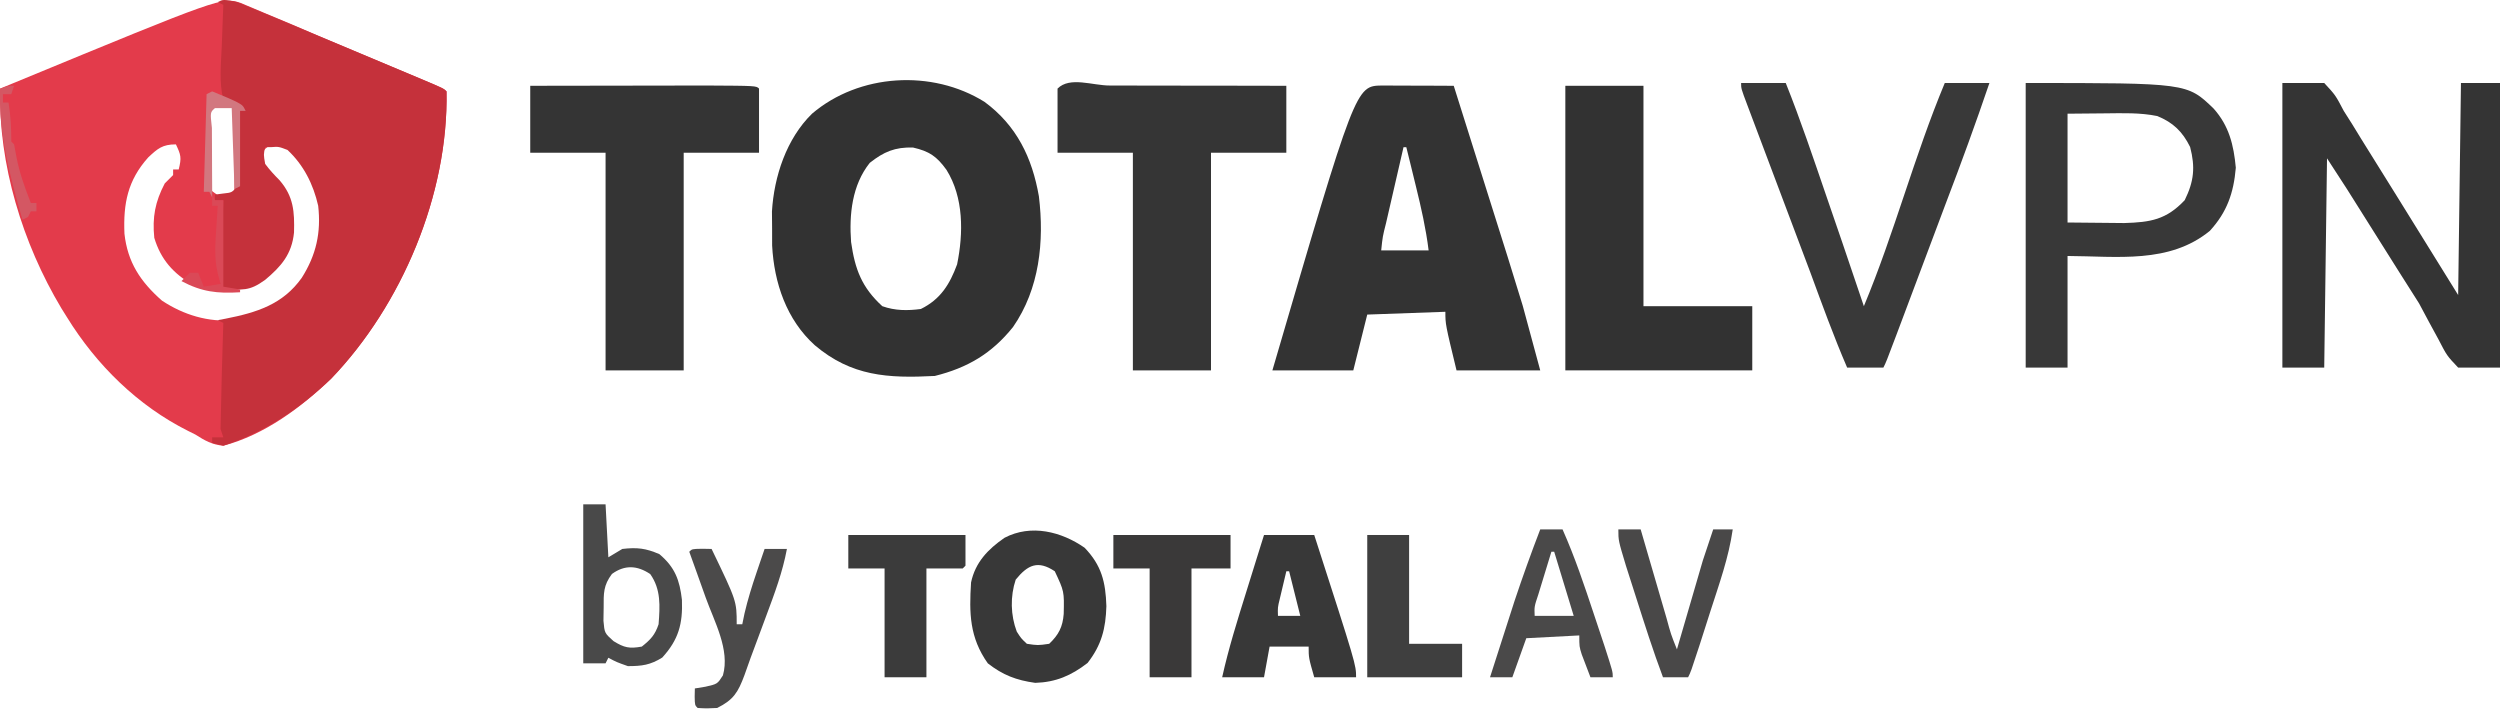
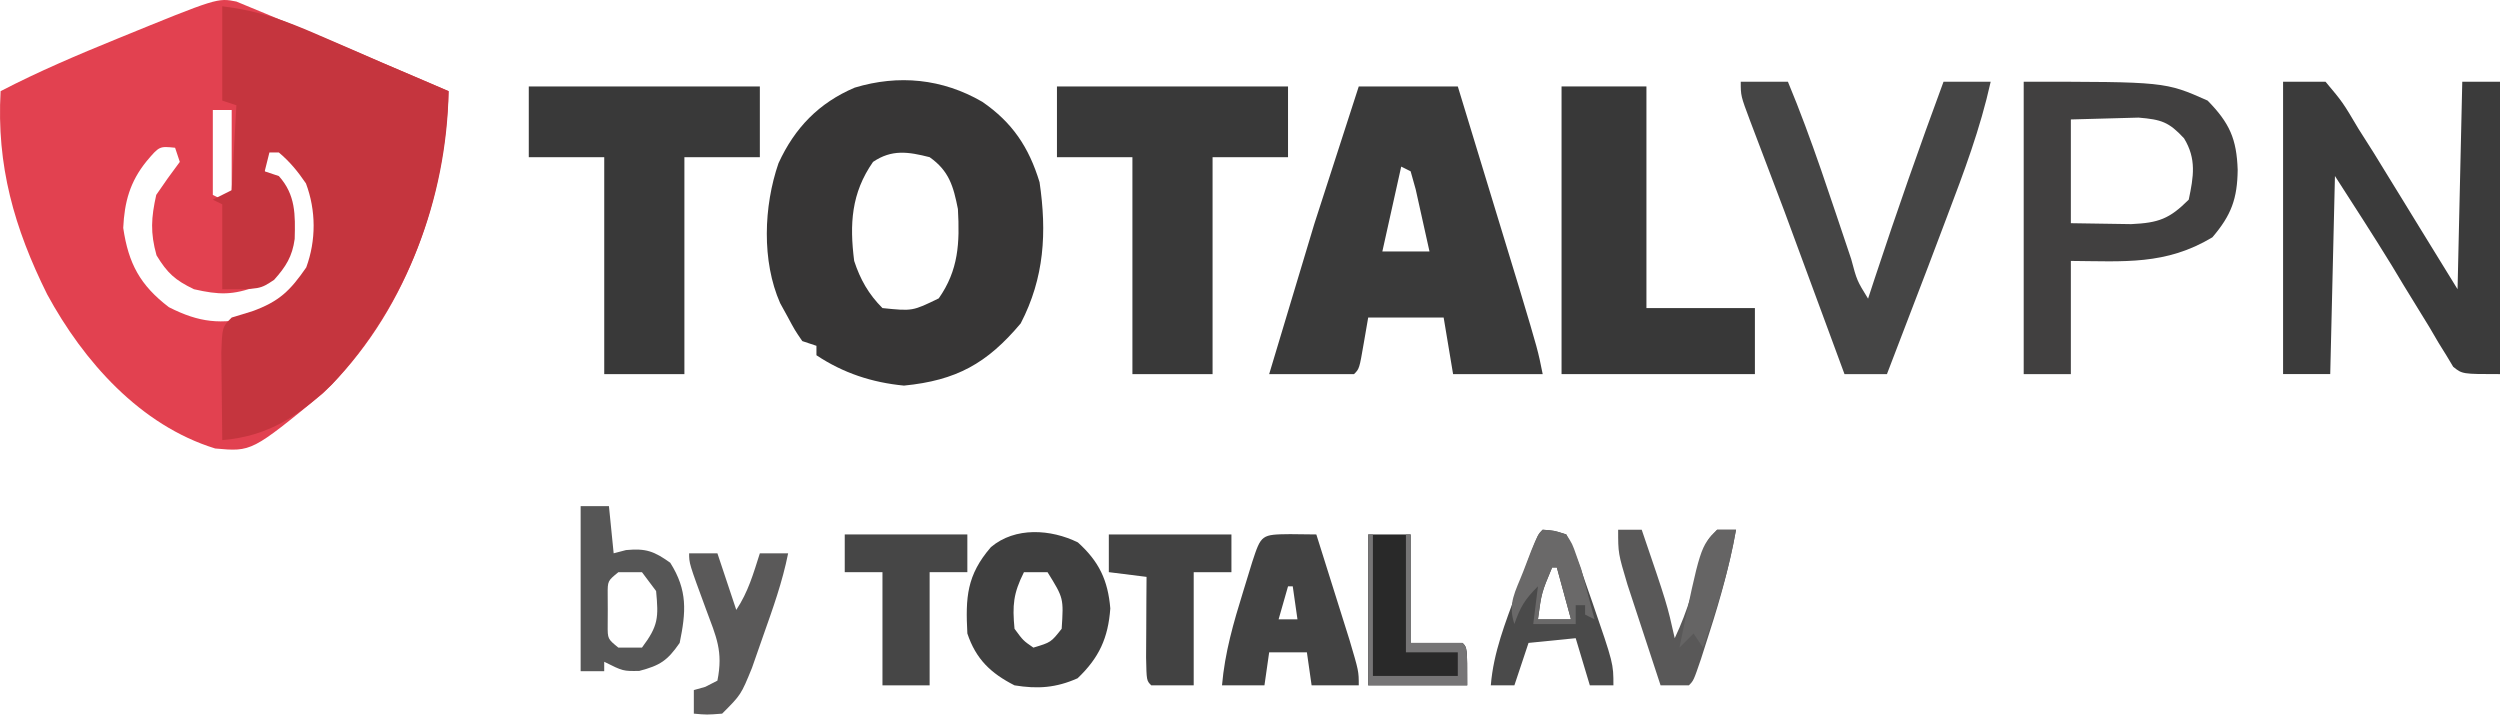
- <svg xmlns="http://www.w3.org/2000/svg" width="300" height="85.003">
-   <path d="M28.882.351l2.94 1.24 3.17 1.324 3.358 1.439 13.579 5.713c1.32.565 1.32.565 1.654.9.242 12.356-5.366 25.636-13.832 34.464-3.619 3.476-8.026 6.756-12.953 8.056-1.347-.12-2.222-.62-3.348-1.339l-.88-.439c-6.032-3.02-10.998-7.914-14.521-13.622l-.696-1.114C2.699 29.185-.203 19.717.016 10.63l1.618-.667C26.639-.363 26.639-.363 28.882.351zm-3.756 12.958c-.084 1.554-.118 3.11-.126 4.666l-.029 2.583.154 2.125 1.339 1.004 1.674-.67.021-5.001.012-2.813c.229-2.046.229-2.046-.367-2.565-1.506-.156-1.506-.156-2.678.67zm-7.353 5.595c-2.451 2.752-2.991 5.513-2.839 9.14.38 3.435 1.915 5.753 4.5 8.031 2.618 1.728 5.563 2.617 8.705 2.344 3.613-.766 6.325-2.107 8.496-5.148 1.83-3.014 2.424-6.09 1.675-9.537-.734-2.31-1.961-4.475-3.81-6.074-1.004-.368-1.004-.368-2.009-.335-1.087.857-1.087.857-1.025 1.758.512 1.326 1.432 2.201 2.365 3.264 1.305 2.186 1.254 4.213 1.004 6.696-.891 2.568-2.438 3.955-4.75 5.315-2.335.689-4.672.746-6.947-.188-2.319-1.32-3.844-3.027-4.624-5.629-.248-2.481.099-4.317 1.256-6.529l1.004-1.004v-.67h.67c.359-1.438.267-1.739-.335-3.013-1.611 0-2.185.496-3.335 1.577z" fill="#e33b4b" />
-   <path d="M28.474.251l4.394 1.82 17.564 7.36c2.817 1.198 2.817 1.198 3.152 1.533.242 12.356-5.366 25.636-13.832 34.464-3.725 3.577-7.999 6.463-12.953 8.056l-1.339-.335v-.67H26.8l-.335-1.004.146-6.424.103-3.551.085-2.748-.67-.335.931-.173c3.732-.737 6.882-1.703 9.155-4.912 1.737-2.75 2.329-5.429 1.967-8.642-.581-2.564-1.742-4.889-3.683-6.696-1.058-.406-1.058-.406-2.009-.335h-.67c-.198.89-.198.89 0 2.009.529.717 1.105 1.336 1.733 1.967 1.688 1.966 1.795 3.764 1.729 6.266-.26 2.607-1.542 4.068-3.462 5.68-1.975 1.427-2.601 1.154-5.357 1.154l.335-10.714h-1.004v-.67l.963-.126c1.075-.114 1.075-.114 1.716-.879a112.27 112.27 0 0 0 .209-4.52l.076-2.501.05-2.689-.983-.251-1.025-.418c-.535-2.139-.272-4.25-.188-6.445l.103-2.788.085-2.15-.67-.335c.67-.335.67-.335 2.344 0z" fill="#c5313b" />
-   <path d="M118.143 12.224c3.859 2.844 5.718 6.7 6.525 11.338.659 5.428.069 11.105-3.106 15.682-2.557 3.185-5.442 4.885-9.386 5.871-5.643.295-9.998.035-14.397-3.683-3.397-3.066-4.888-7.487-5.123-11.967l-.004-2.053-.017-2.048c.253-4.187 1.738-8.719 4.809-11.721 5.651-4.812 14.4-5.348 20.699-1.419zm-13.773 7.32c-2.125 2.668-2.485 6.184-2.239 9.5.463 3.265 1.278 5.444 3.746 7.7 1.534.545 3.018.547 4.624.335 2.35-1.154 3.466-2.951 4.352-5.357.766-3.758.797-8.021-1.276-11.341-1.17-1.618-2.054-2.228-4.018-2.678-2.156-.064-3.509.51-5.189 1.841z" fill="#323232" />
-   <path d="M165.85 10.263l3.096.012 3.098.009 2.405.012 6.508 20.653 1.777 5.758 2.094 7.738h-10.044c-1.339-5.524-1.339-5.524-1.339-7.031l-9.375.335-1.674 6.696h-9.709c9.992-34.14 9.992-34.14 13.163-34.183zm2.572 7.398l-1.339 5.817-.753 3.272c-.414 1.636-.414 1.636-.586 3.298h5.692c-.331-2.645-.892-5.114-1.528-7.7l-.65-2.657-.501-2.03h-.335z" fill="#333" />
-   <path d="M273.885 9.96h5.022c1.356 1.466 1.356 1.466 2.344 3.348l1.04 1.641 1.032 1.686 4.248 6.822 7.408 11.948.335-25.445H300v34.15h-5.022c-1.351-1.426-1.351-1.426-2.365-3.39l-1.164-2.138-1.159-2.172-2.323-3.662-6.322-10.044L279.242 19l-.335 25.11h-5.022V9.96z" fill="#343434" />
-   <path d="M133.206 10.263l7.615.012 7.618.009 5.921.012v8.035h-9.04v26.115h-9.375V18.33h-9.04v-7.7c1.487-1.487 4.196-.356 6.3-.367z" fill="#353535" />
-   <path d="M63.629 10.295l13.539-.021 7.615-.012c5.965.033 5.965.033 6.3.367v7.7h-9.04v26.115h-9.374V18.33h-9.04v-8.035z" fill="#343434" />
-   <path d="M187.841 10.295h9.375v26.449h13.057v7.7h-22.432v-34.15z" fill="#323232" />
-   <path d="M243.083 9.96c19.367 0 19.367 0 22.548 3.064 1.857 2.077 2.414 4.379 2.667 7.105-.262 3.034-1.054 5.32-3.118 7.575-4.866 3.98-11.137 3.043-17.075 3.013V44.11h-5.022V9.96zm5.022 3.683v13.057l4.352.042 2.448.024c3.163-.092 5.051-.403 7.261-2.744 1.113-2.262 1.282-3.96.649-6.382-.902-1.833-2.036-2.937-3.94-3.714-2.082-.421-4.109-.344-6.229-.324l-4.541.042z" fill="#383838" />
-   <path d="M208.933 9.96h5.357c1.789 4.473 3.312 9.024 4.876 13.58l1.905 5.546 2.593 7.657c1.836-4.407 3.336-8.866 4.855-13.392s3.018-8.985 4.855-13.392h5.357c-1.65 4.856-3.405 9.664-5.237 14.454l-5.93 15.787c-1.222 3.239-1.222 3.239-1.556 3.909h-4.352c-1.608-3.735-2.993-7.546-4.394-11.362l-7.591-20.16c-.738-1.958-.738-1.958-.738-2.627z" fill="#393939" />
-   <path d="M130.15 65.726c2.032 2.109 2.525 4.108 2.616 7.01-.078 2.675-.579 4.674-2.26 6.822-1.952 1.508-3.804 2.309-6.278 2.385-2.262-.314-3.889-.931-5.692-2.344-2.196-3.1-2.243-6.019-2.009-9.709.517-2.421 2.034-3.988 4.018-5.357 3.188-1.667 6.824-.74 9.605 1.193zm-8.265 3.829c-.668 2.004-.62 4.27.126 6.236.52.812.52.812 1.214 1.465 1.311.195 1.311.195 2.678 0 1.13-1.072 1.625-2.023 1.742-3.585.062-2.708.062-2.708-1.072-5.12-2.015-1.343-3.229-.787-4.687 1.004zm29.797-5.356h6.026c5.022 15.562 5.022 15.562 5.022 17.075h-5.022c-.67-2.344-.67-2.344-.67-3.683h-4.687l-.67 3.683h-5.022c.774-3.483 1.825-6.827 2.888-10.232l1.206-3.872.929-2.97zm2.678 4.352l-.502 2.113-.282 1.189c-.254 1.035-.254 1.035-.22 2.055h2.678l-1.339-5.357h-.335z" fill="#383838" />
-   <path d="M133.603 64.199h14.062v4.018h-4.687v13.057h-5.022V68.216h-4.352v-4.018z" fill="#3a3939" />
-   <path d="M101.796 64.199h14.062v3.683l-.335.335h-4.352v13.057h-5.022V68.216h-4.352v-4.018z" fill="#3b3b3b" />
-   <path d="M164.07 64.199h5.022v13.057h6.361v4.018H164.07V64.199z" fill="#3f3f3f" />
-   <path d="M69.99 60.516h2.678l.335 6.361 1.674-1.004c1.772-.206 2.815-.086 4.457.628 1.859 1.575 2.423 3.088 2.699 5.485.106 2.853-.394 4.77-2.365 6.924-1.433.892-2.44 1.025-4.122 1.025-1.36-.481-1.36-.481-2.344-1.004l-.335.67H69.99V60.516zm3.444 8.358c-1.038 1.379-.999 2.318-.995 4.029l-.025 1.59c.131 1.474.131 1.474 1.199 2.435 1.288.801 1.918.933 3.408.662 1.058-.851 1.579-1.388 2.009-2.678.163-2.171.306-4.182-1.004-6.026-1.559-1.039-3.046-1.13-4.592-.012z" fill="#494949" />
-   <path d="M184.828 63.529h2.678c1.486 3.342 2.614 6.719 3.767 10.191l1.282 3.849c.978 3.035.978 3.035.978 3.705h-2.678l-.67-1.758-.377-.989c-.293-.936-.293-.936-.293-2.276l-6.361.335-1.674 4.687h-2.678l1.883-5.859 1.059-3.296a201.1 201.1 0 0 1 3.084-8.59zm1.339 2.678l-1.004 3.285-.565 1.848c-.485 1.453-.485 1.453-.439 2.567h4.687l-2.344-7.7h-.335z" fill="#4a4949" />
-   <path d="M194.202 63.529h2.678l.867 2.979 1.121 3.842 1.118 3.837c.517 1.911.517 1.911 1.246 3.738l.867-2.979 1.121-3.842 1.118-3.837 1.246-3.738h2.344c-.486 3.404-1.628 6.542-2.678 9.814l-1.297 4.056c-1.046 3.205-1.046 3.205-1.381 3.875h-3.013c-1.192-3.177-2.213-6.392-3.243-9.626l-1.197-3.74c-.917-3.039-.917-3.039-.917-4.379z" fill="#494848" />
-   <path d="M84.24 65.852l1.151.021c3.013 6.25 3.013 6.25 3.013 9.04h.67l.269-1.307c.394-1.679.89-3.276 1.446-4.908l.547-1.613.416-1.212h2.678c-.518 2.784-1.482 5.344-2.469 7.993l-.97 2.613-.913 2.451-.745 2.094c-.772 2.066-1.307 2.95-3.272 3.933-1.235.063-1.235.063-2.344 0-.335-.335-.335-.335-.356-1.36l.021-.983 1.276-.209c1.432-.324 1.432-.324 2.093-1.36.867-3.062-1.035-6.457-2.051-9.291l-1.121-3.137-.867-2.408c.335-.335.335-.335 1.528-.356z" fill="#4b4a4a" />
-   <path d="M1.69 10.295L1.355 11.3H.351v1.004h.67c.259 1.584.335 3.085.335 4.687l.335.335.272 1.465c.367 1.94 1.018 3.732 1.737 5.566h.67v1.004h-.67l-.335.67-.67.335C1.181 21.057-.163 16.165.016 10.63c1.004-.335 1.004-.335 1.674-.335z" fill="#d45763" />
-   <path d="M25.461 10.965l1.862.774 1.006.456c.815.443.815.443 1.15 1.113h-.67v9.04l-.67.335-.335-9.709h-2.009c-.575.497-.575.497-.367 2.383l.012 2.597.009 2.592.012 2.137v1.004l-.335-.67h-.67l.335-11.718.67-.335z" fill="#d2777f" />
-   <path d="M25.461 23.353l.335.67H26.8v10.379l2.009.335v.335c-2.737.167-4.6-.043-7.031-1.339l1.004-1.004h1.004l.67 1.674 2.009-.335-.335-1.256c-.444-1.889-.292-3.6-.167-5.524l.094-1.47.073-1.125h-.67v-1.339z" fill="#da4957" />
+ <svg xmlns="http://www.w3.org/2000/svg" width="300" height="85.744">
+   <path d="M28.368.187l8.453 3.502 4.578 1.934 12.434 5.316c-.426 13.336-5.299 26.841-15.065 36.244-8.567 7.033-8.567 7.033-12.945 6.636-9.004-2.781-15.794-10.458-20.162-18.496C1.699 27.35-.43 19.866.073 10.939c4.569-2.372 9.241-4.352 14.006-6.296C26.102-.267 26.102-.267 28.368.187zm-2.829 13.016v10.186l1.132.566 1.132-.566V13.202h-2.264zm-7.958 6.154c-1.983 2.448-2.647 4.871-2.794 7.993.631 4.291 2.035 6.885 5.482 9.514 3.656 1.855 6.238 2.111 10.222 1.167 3.338-1.472 4.774-3.276 6.932-6.154 1.064-3.192 1.008-6.667-.106-9.833-1.134-1.642-2.388-2.966-3.855-4.315l-1.698.566c-.254 2.256-.254 2.256 1.096 3.466l1.167 1.061c1.113 2.226.749 4.925.566 7.357-.795 2.335-1.656 2.802-3.749 4.174-2.918 1.084-4.549 1.044-7.569.354-2.262-1.089-3.188-1.922-4.492-4.067-.756-2.713-.646-4.502-.035-7.251a89.42 89.42 0 0 1 2.829-3.961l-.566-1.698c-1.888-.194-1.888-.194-3.431 1.627z" fill="#e24150" />
+   <path d="M26.67.752c4.507.563 7.534 1.7 11.672 3.502l3.926 1.698 3.643 1.592 4.881 2.087 3.042 1.309c-.229 12.954-5.104 25.692-14.006 35.192-3.96 3.776-7.637 6.219-13.157 6.685l-.071-6.72-.04-3.78c.111-3.082.111-3.082 1.242-4.213l2.44-.743c3.266-1.176 4.577-2.474 6.508-5.27a14.51 14.51 0 0 0-.035-10.08c-.98-1.435-1.922-2.597-3.254-3.714h-1.132l-.566 2.264 1.698.566c2.027 2.252 1.979 4.66 1.901 7.547-.284 2.102-1.063 3.338-2.467 4.903-1.698 1.132-1.698 1.132-6.225 1.132V24.52l-1.132-.566 2.264-1.132.566-10.186-1.698-.566V.753z" fill="#c5353e" />
+   <path d="M117.871 12.214c3.603 2.472 5.597 5.447 6.877 9.653.882 6.017.582 11.461-2.264 16.942-4.05 4.817-7.729 6.844-14.006 7.463-3.828-.367-7.296-1.504-10.505-3.643v-1.132l-1.698-.566c-.889-1.298-.889-1.298-1.768-2.936l-.889-1.616c-2.226-5.045-1.976-11.636-.199-16.791 1.947-4.249 4.863-7.255 9.152-9.074 5.252-1.588 10.515-1.077 15.299 1.7zm-13.106 7.213c-2.618 3.75-2.825 7.466-2.264 11.884.731 2.225 1.723 3.987 3.395 5.659 3.601.37 3.601.37 6.755-1.167 2.378-3.387 2.525-6.657 2.299-10.717-.539-2.738-1.065-4.587-3.395-6.225-2.571-.654-4.539-.955-6.791.566z" fill="#373636" />
+   <path d="M163.052 10.373h11.884l4.775 15.668 2.686 8.813c2.16 7.209 2.16 7.209 2.726 10.038H174.37l-1.132-6.791h-9.054l-.531 3.077c-.531 3.077-.531 3.077-1.167 3.714H152.3l3.466-11.53 1.95-6.486 5.336-16.504zm5.093 9.62l-2.264 10.186h5.659l-1.061-4.775-.597-2.686-.606-2.16-1.132-.566z" fill="#3a3a3a" />
+   <path d="M273.969 9.807h5.093c2.071 2.465 2.071 2.465 3.961 5.659l1.837 2.894 1.806 2.942 1.802 2.929 1.912 3.119 4.527 7.357.566-24.9H300v35.086c-4.527 0-4.527 0-5.617-.88l-.785-1.313-.97-1.561-1.116-1.906-3.042-4.952-1.463-2.432c-2.215-3.61-4.523-7.163-6.813-10.726l-.566 23.768h-5.659V9.807z" fill="#3b3b3b" />
+   <g fill="#393939">
+     <use href="#B" />
+     <use href="#B" x="-63.381" />
+   </g>
+   <path d="M187.386 10.373h10.186V36.97h13.016v7.923h-23.202v-34.52z" fill="#383838" />
+   <path d="M242.844 9.807c16.977 0 16.977 0 22.07 2.264 2.637 2.692 3.484 4.598 3.608 8.312-.042 3.443-.753 5.43-3.042 8.099-5.599 3.359-10.59 2.875-16.977 2.829v13.582h-5.659V9.807zm5.659 4.527v12.45l4.633.071 2.606.04c3.286-.153 4.59-.622 6.908-2.94.58-2.766.944-4.886-.566-7.357-1.829-1.971-2.724-2.255-5.458-2.485l-2.925.08-5.199.141z" fill="#414040" />
+   <path d="M208.89 9.807h5.659c2.899 6.957 5.176 14.142 7.593 21.277.688 2.582.688 2.582 2.027 4.755l.831-2.533a703.44 703.44 0 0 1 8.223-23.498h5.659c-1.264 5.686-3.204 10.823-5.27 16.27l-2.257 5.968-4.923 12.848h-5.093l-2.005-5.436-2.628-7.12-2.606-7.063-4.107-10.827c-1.103-2.942-1.103-2.942-1.103-4.64z" fill="#454545" />
+   <path d="M129.346 65.088c2.532 2.285 3.603 4.528 3.891 7.923-.257 3.546-1.345 5.925-3.926 8.382-2.59 1.151-4.777 1.303-7.569.849-2.831-1.441-4.628-3.133-5.659-6.225-.224-4.311-.09-6.988 2.829-10.363 2.912-2.457 7.197-2.155 10.434-.566zm-6.472 3.572c-1.282 2.564-1.397 3.961-1.132 6.791 1.038 1.418 1.038 1.418 2.264 2.264 2.109-.633 2.109-.633 3.395-2.264.238-3.672.238-3.672-1.698-6.791h-2.829z" fill="#3f3f3f" />
+   <path d="M154.882 64.098l3.077.035 2.547 8.099 1.432 4.556c1.114 3.756 1.114 3.756 1.114 5.453h-5.659l-.566-3.961H152.3l-.566 3.961h-5.093c.341-3.943 1.378-7.508 2.547-11.283l1.079-3.517c1.087-3.305 1.087-3.305 4.616-3.345zm-.318 6.26l-1.132 3.961h2.264l-.566-3.961h-.566z" fill="#424242" />
+   <path d="M101.369 64.133h14.713v4.527h-4.527v13.582h-5.659V68.661h-4.527v-4.527z" fill="#464646" />
+   <path d="M133.059 64.133h14.713v4.527h-4.527v13.582h-5.093c-.566-.566-.566-.566-.621-3.345l.02-3.482.015-3.486.02-2.704-4.527-.566v-4.527z" fill="#424242" />
+   <path d="M69.678 60.738h3.395l.566 5.659 1.485-.389c2.393-.222 3.353.132 5.305 1.521 2.102 3.322 1.895 5.902 1.132 9.62-1.478 2.13-2.342 2.701-4.846 3.36-1.945.035-1.945.035-4.209-1.096v1.132h-2.829V60.738zm4.527 7.923c-1.29 1.051-1.29 1.051-1.282 2.688l.009 1.839-.009 1.839c-.008 1.638-.008 1.638 1.282 2.688h2.829c1.975-2.634 1.998-3.591 1.698-6.791l-1.698-2.264h-2.829z" fill="#565656" />
+   <path d="M164.184 64.133h5.093v13.016h6.225c.566.566.566.566.566 5.093h-11.884V64.133z" fill="#292929" />
+   <path d="M185.122 63.567c1.382.108 1.382.108 2.829.566.936 1.902 1.601 3.654 2.264 5.659l.895 2.562c2.5 7.266 2.5 7.266 2.5 9.888h-2.829l-1.698-5.659-5.659.566-1.698 5.093h-2.829c.323-3.985 1.748-7.513 3.112-11.247l1.397-3.851c1.149-3.011 1.149-3.011 1.715-3.577zm1.132 4.527c-1.268 3.024-1.268 3.024-1.698 6.225h3.961l-1.698-6.225h-.566z" fill="#4a4a4a" />
+   <path d="M194.177 63.567h2.829c3.04 8.91 3.04 8.91 3.961 13.016 1.567-3.291 2.486-6.669 3.415-10.18.546-1.704.546-1.704 1.678-2.836h2.264c-.761 4.186-1.844 8.154-3.148 12.202l-1.063 3.327c-.882 2.58-.882 2.58-1.448 3.146h-3.395l-2.547-7.746-1.432-4.357c-1.114-3.742-1.114-3.742-1.114-6.572z" fill="#595858" />
+   <path d="M82.694 66.397h3.395l2.264 6.791c1.428-2.142 2.05-4.347 2.829-6.791h3.395c-.69 3.452-1.832 6.619-3.006 9.939l-1.337 3.822c-1.315 3.216-1.315 3.216-3.579 5.48-1.839.141-1.839.141-3.395 0v-2.829l1.379-.389 1.45-.743c.708-3.54-.131-5.233-1.379-8.595-2.016-5.472-2.016-5.472-2.016-6.685z" fill="#5a5959" />
+   <path d="M185.122 63.567c1.373.086 1.373.086 2.829.566.732 1.134.732 1.134 1.238 2.582l.546 1.536 1.611 6.068-1.132-.566v-1.132h-1.132v2.264h-5.093l.566-4.527c-1.603 1.603-2.105 2.464-2.829 4.527-.828-2.483.126-3.888 1.061-6.296l.951-2.48c.818-1.976.818-1.976 1.384-2.542zm1.132 4.527c-1.268 3.024-1.268 3.024-1.698 6.225h3.961l-1.698-6.225h-.566z" fill="#6a6969" />
+   <path d="M164.184 64.133h.566V81.11h10.186v-2.829h-6.225V64.133h.566v13.016h6.225c.566.566.566.566.566 5.093h-11.884V64.133z" fill="#767576" />
+   <path d="M206.06 63.567h2.264c-.829 4.898-2.325 9.463-3.961 14.148l-1.132-1.698-1.698 1.698c2.51-12.13 2.51-12.13 4.527-14.148z" fill="#656464" />
+   <defs>
+     <path id="B" d="M126.834 10.373h27.729v8.489h-9.054v26.031h-9.62V18.861h-9.054v-8.489z" />
+   </defs>
</svg>
